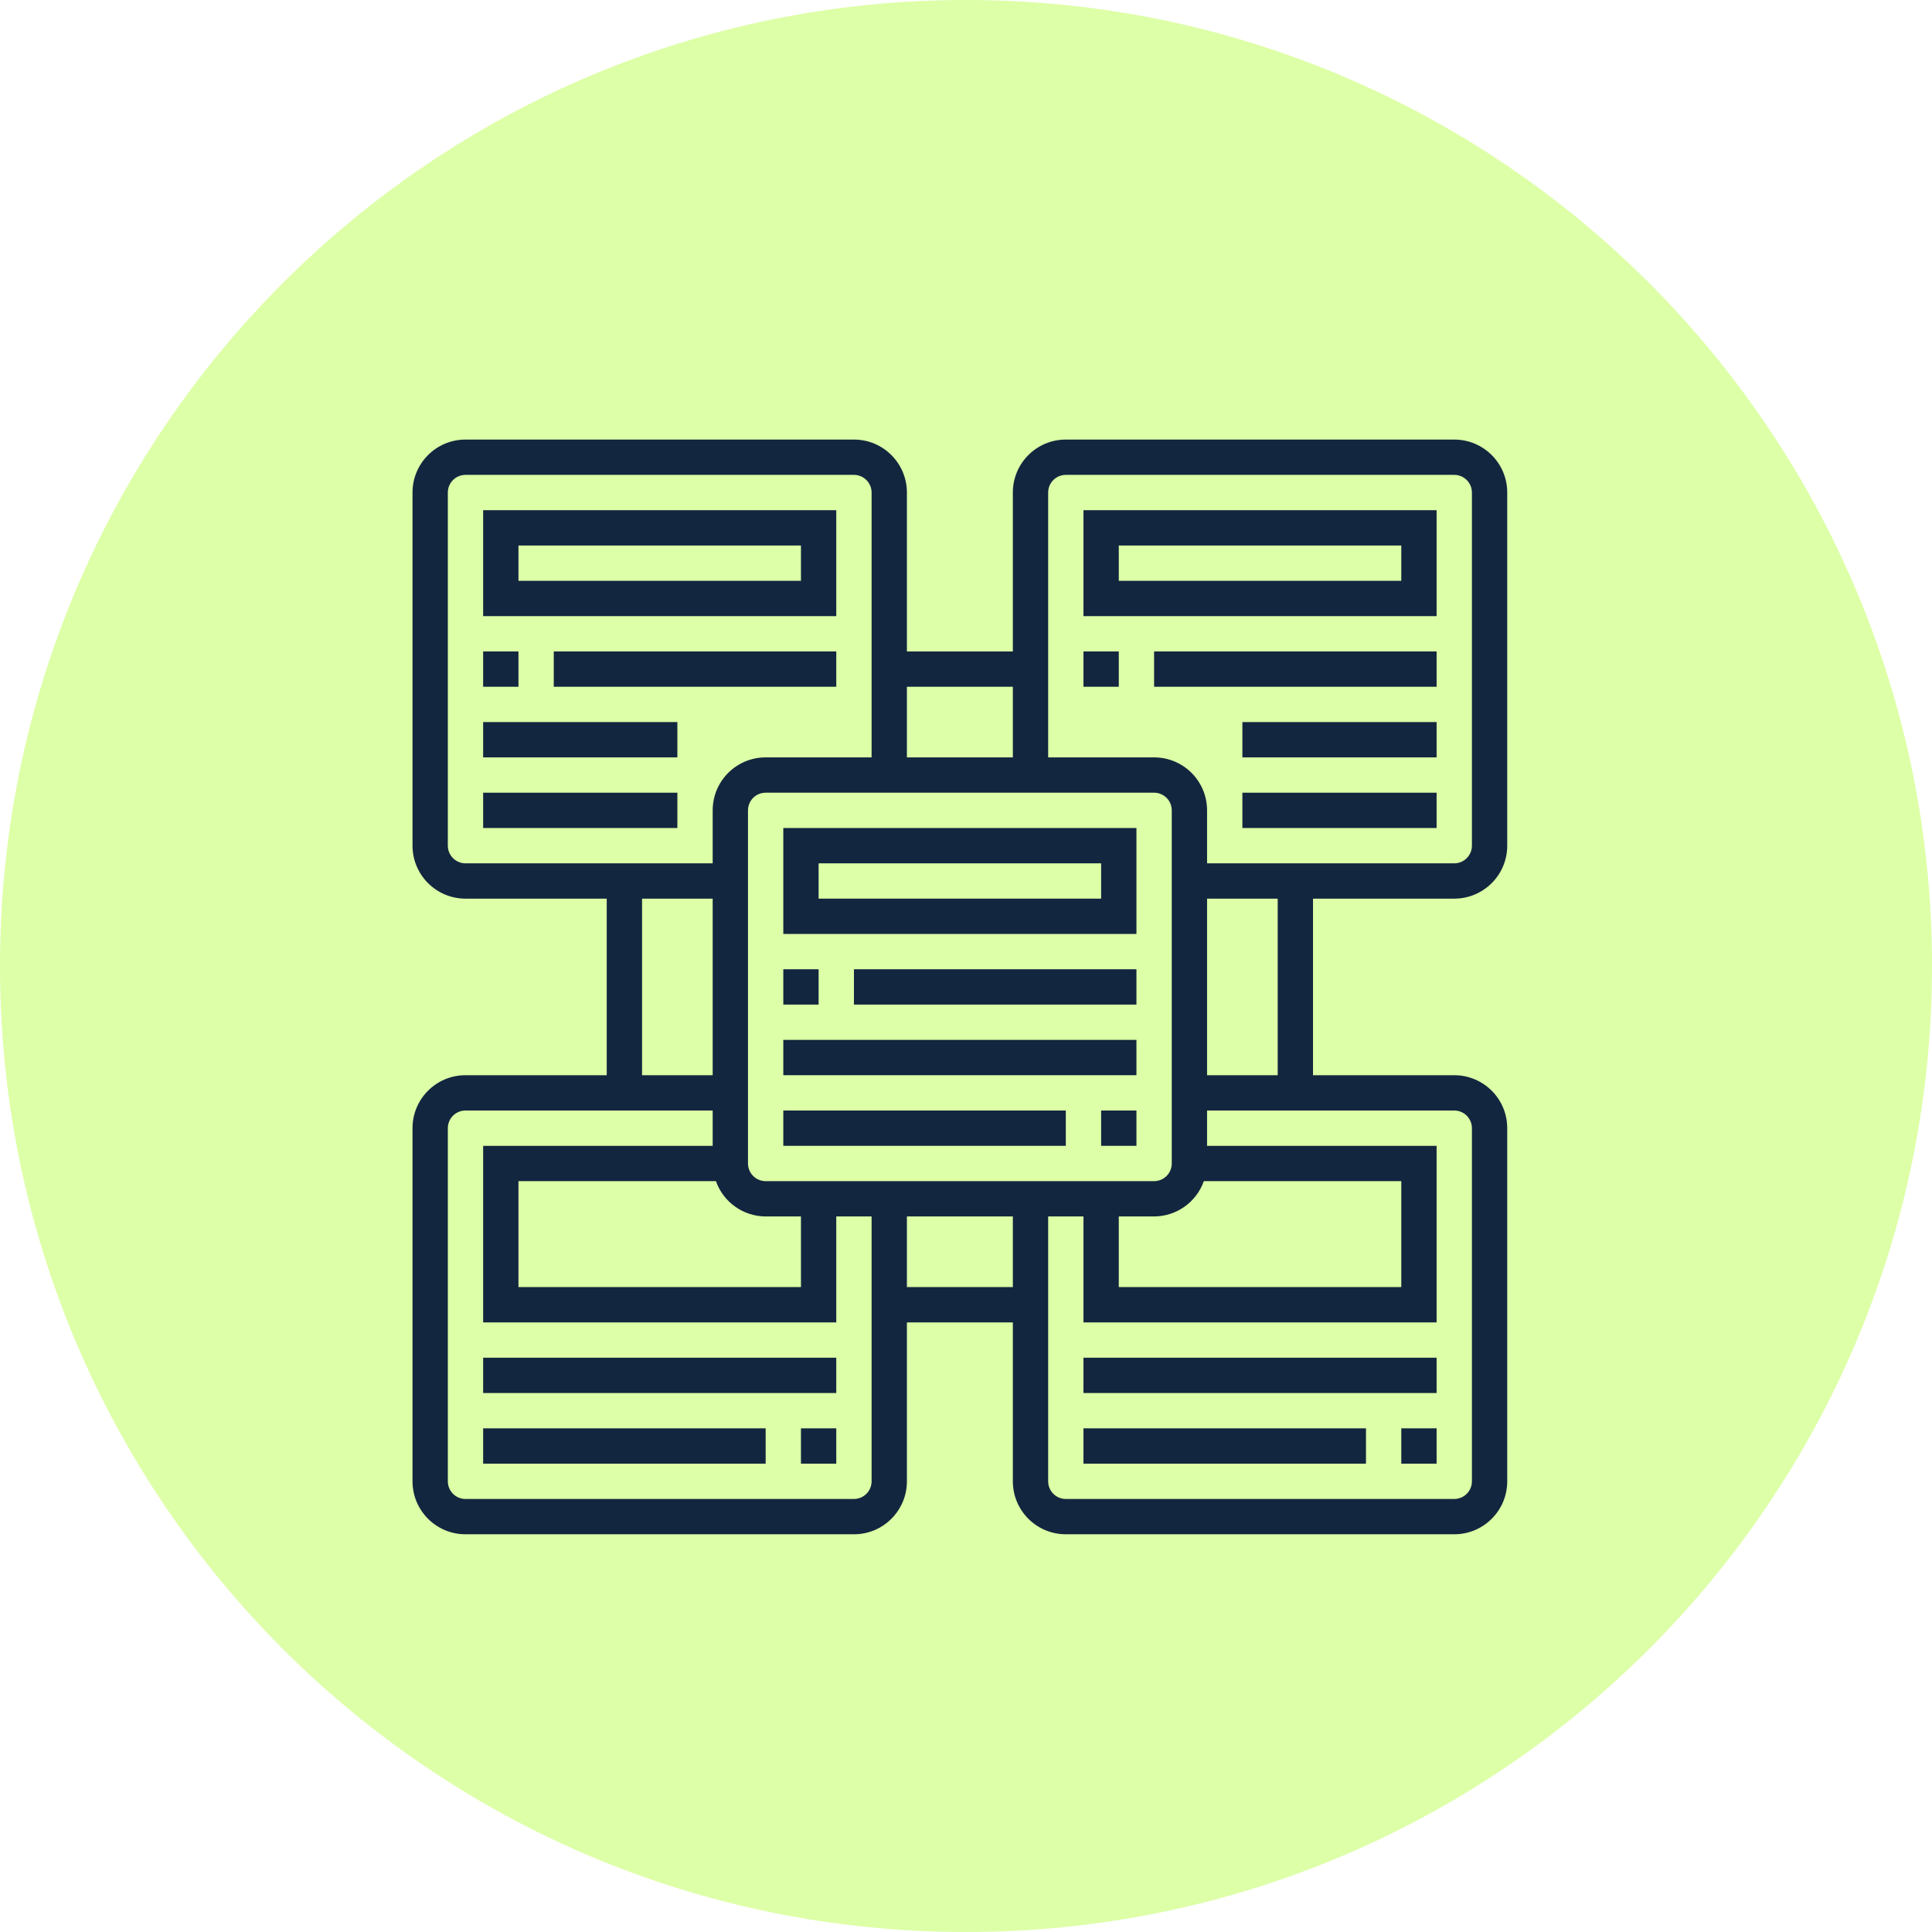
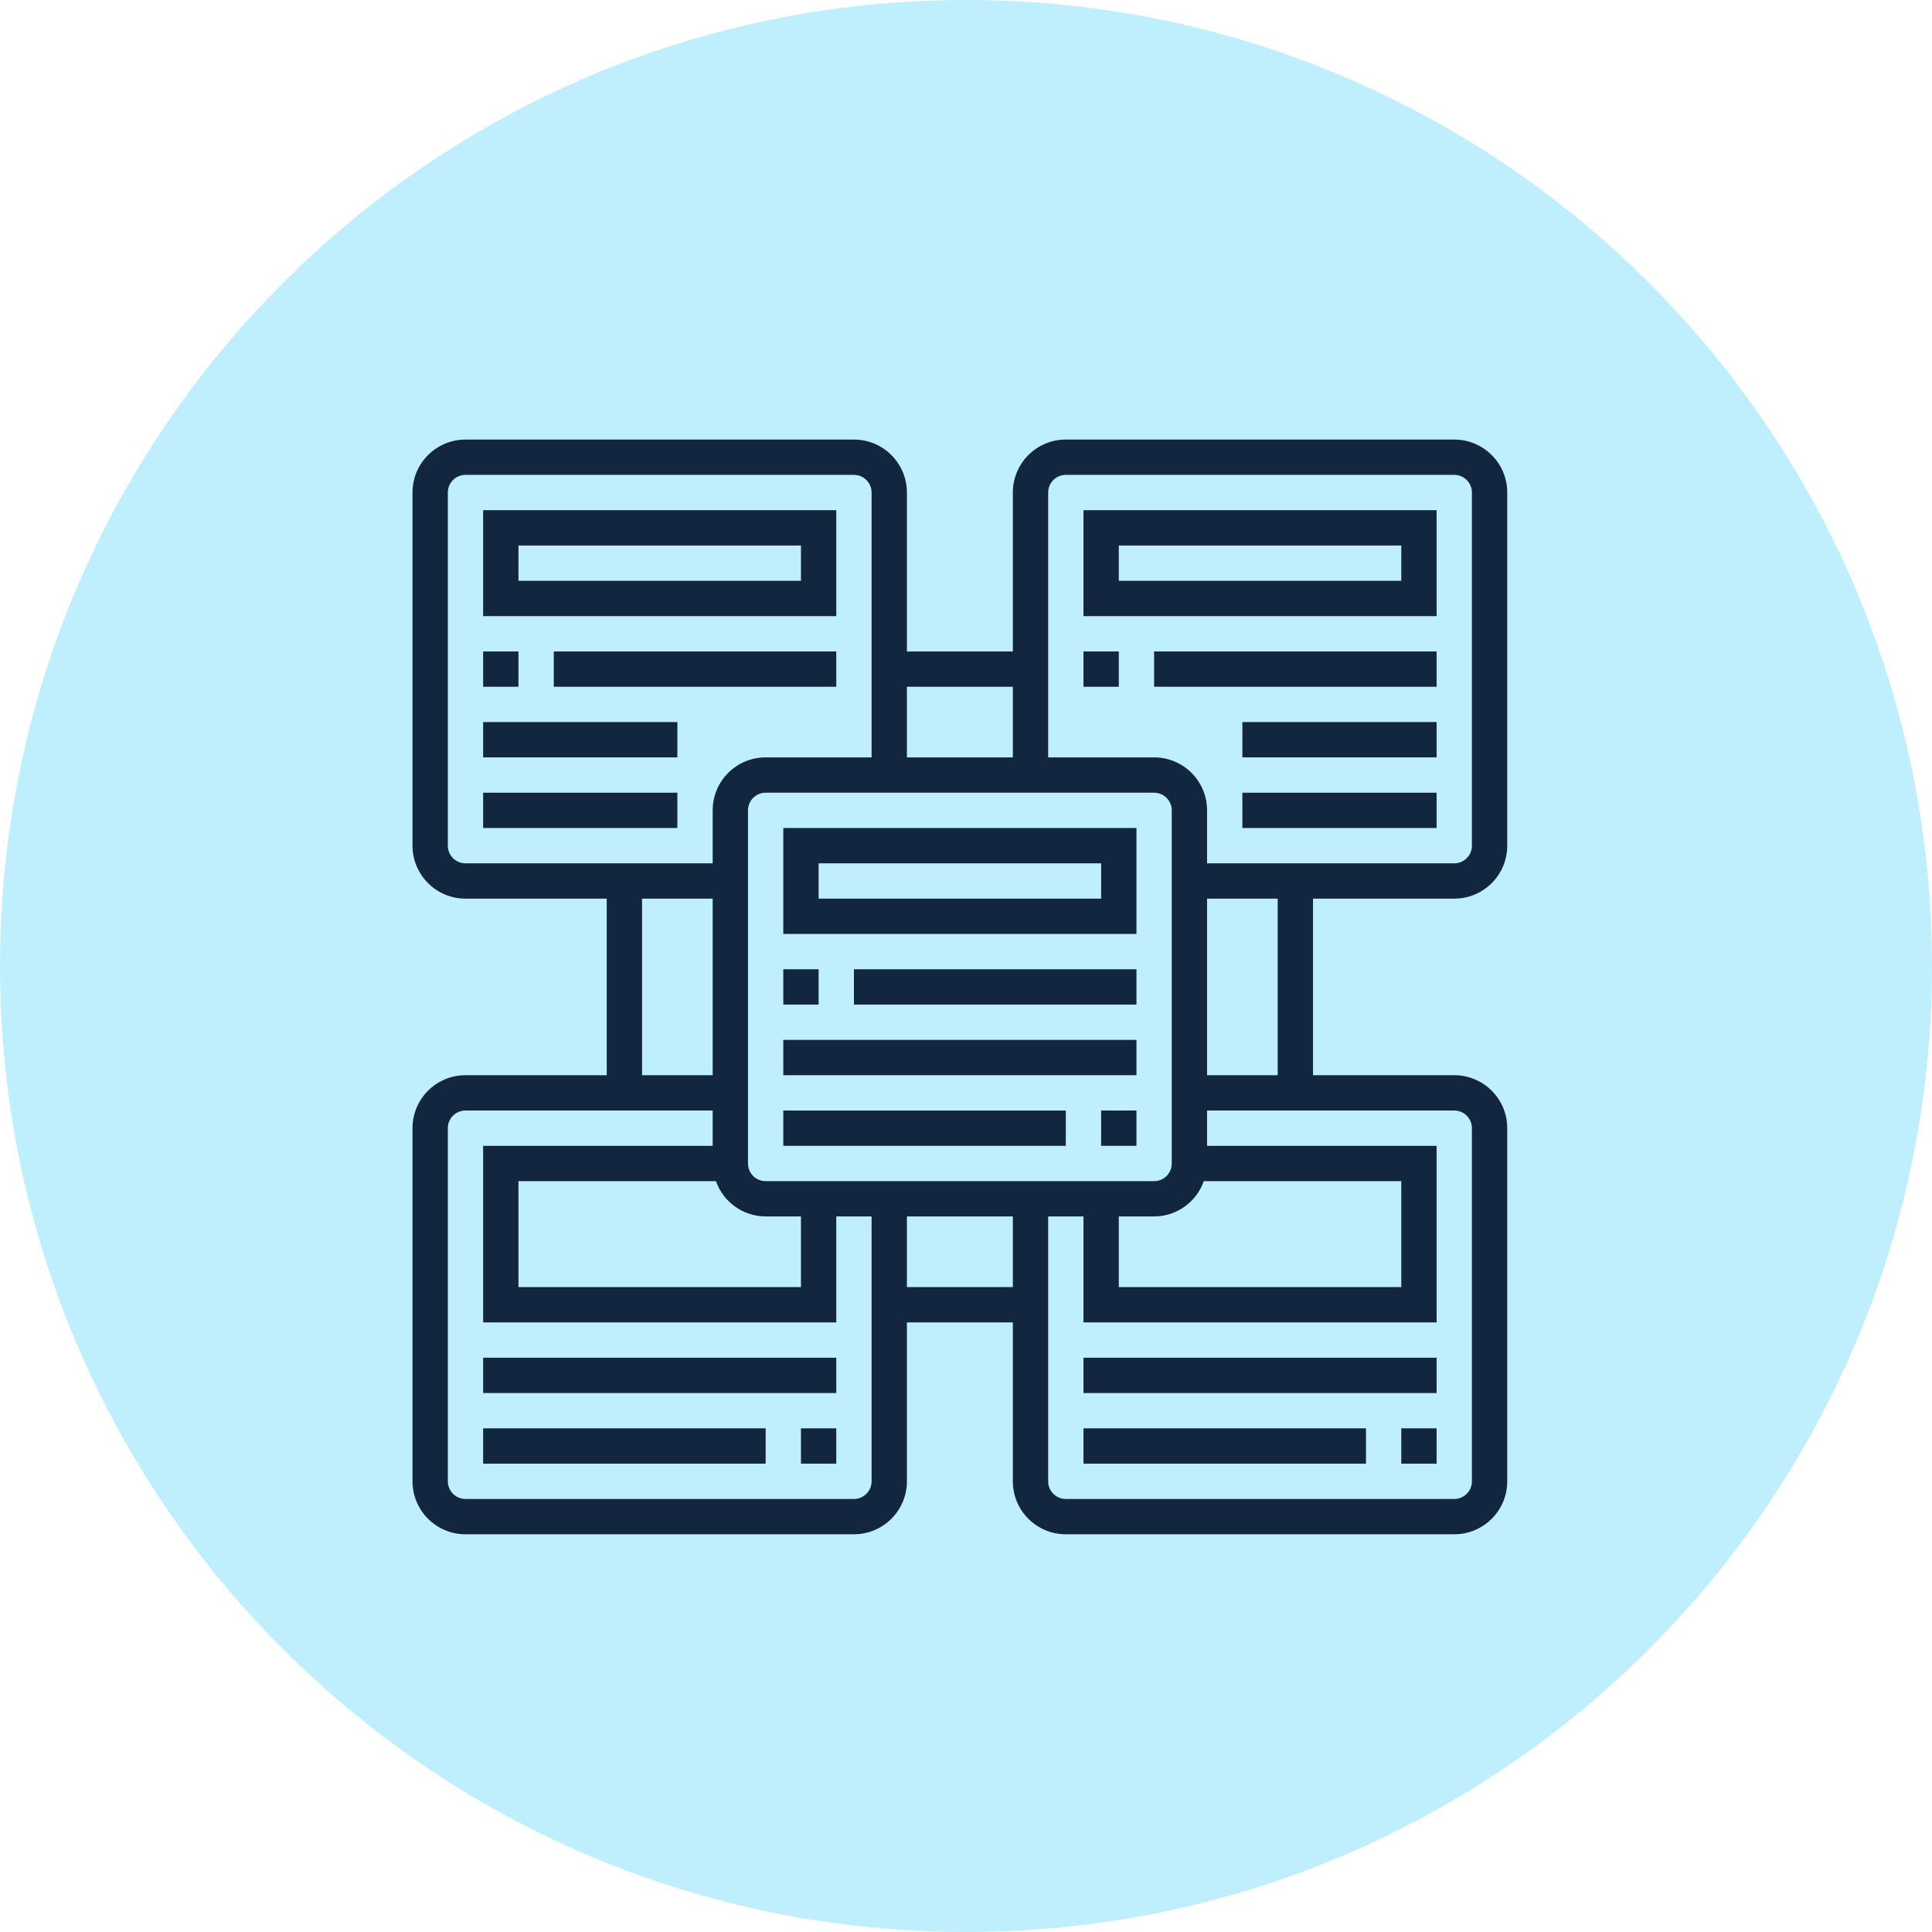
<svg xmlns="http://www.w3.org/2000/svg" width="109.42" height="109.42" viewBox="0 0 109.42 109.42">
-   <g id="Grupo_58421" data-name="Grupo 58421" transform="translate(-1084.637 -2893.105)">
-     <circle id="Elipse_4184" data-name="Elipse 4184" cx="54.71" cy="54.71" r="54.71" transform="translate(1084.637 2893.105)" fill="#ddffa7" />
-     <g id="storyboard_7_" data-name="storyboard (7)" transform="translate(1107 2917)">
+   <g id="Grupo_58565" data-name="Grupo 58565" transform="translate(-1084.637 -2965.409)">
+     <circle id="Elipse_4184" data-name="Elipse 4184" cx="54.71" cy="54.71" r="54.71" transform="translate(1084.637 2965.409)" fill="#bfeffc" />
+     <g id="storyboard_7_" data-name="storyboard (7)" transform="translate(1107 2989.304)">
      <path id="Trazado_103114" data-name="Trazado 103114" d="M22,29H42V23H22Zm2-4H40v2H24Z" fill="#12263f" />
      <path id="Trazado_103115" data-name="Trazado 103115" d="M22,31h2v2H22Z" fill="#12263f" />
      <path id="Trazado_103116" data-name="Trazado 103116" d="M26,31H42v2H26Z" fill="#12263f" />
      <path id="Trazado_103117" data-name="Trazado 103117" d="M22,35H42v2H22Z" fill="#12263f" />
      <path id="Trazado_103118" data-name="Trazado 103118" d="M40,39h2v2H40Z" fill="#12263f" />
      <path id="Trazado_103119" data-name="Trazado 103119" d="M22,39H38v2H22Z" fill="#12263f" />
      <path id="Trazado_103120" data-name="Trazado 103120" d="M25,5H5v6H25ZM23,9H7V7H23Z" fill="#12263f" />
      <path id="Trazado_103121" data-name="Trazado 103121" d="M5,13H7v2H5Z" fill="#12263f" />
      <path id="Trazado_103122" data-name="Trazado 103122" d="M9,13H25v2H9Z" fill="#12263f" />
      <path id="Trazado_103123" data-name="Trazado 103123" d="M5,17H16v2H5Z" fill="#12263f" />
      <path id="Trazado_103124" data-name="Trazado 103124" d="M5,21H16v2H5Z" fill="#12263f" />
      <path id="Trazado_103125" data-name="Trazado 103125" d="M5,53H25v2H5Z" fill="#12263f" />
      <path id="Trazado_103126" data-name="Trazado 103126" d="M23,57h2v2H23Z" fill="#12263f" />
      <path id="Trazado_103127" data-name="Trazado 103127" d="M5,57H21v2H5Z" fill="#12263f" />
      <path id="Trazado_103128" data-name="Trazado 103128" d="M60,27a3,3,0,0,0,3-3V4a3,3,0,0,0-3-3H38a3,3,0,0,0-3,3v9H29V4a3,3,0,0,0-3-3H4A3,3,0,0,0,1,4V24a3,3,0,0,0,3,3h8V37H4a3,3,0,0,0-3,3V60a3,3,0,0,0,3,3H26a3,3,0,0,0,3-3V51h6v9a3,3,0,0,0,3,3H60a3,3,0,0,0,3-3V40a3,3,0,0,0-3-3H52V27ZM38,3H60a1,1,0,0,1,1,1V24a1,1,0,0,1-1,1H46V22a3,3,0,0,0-3-3H37V4A1,1,0,0,1,38,3ZM21,43a1,1,0,0,1-1-1V22a1,1,0,0,1,1-1H43a1,1,0,0,1,1,1V42a1,1,0,0,1-1,1Zm-2.816,0A3,3,0,0,0,21,45h2v4H7V43ZM41,45h2a3,3,0,0,0,2.816-2H57v6H41ZM35,15v4H29V15ZM3,24V4A1,1,0,0,1,4,3H26a1,1,0,0,1,1,1V19H21a3,3,0,0,0-3,3v3H4A1,1,0,0,1,3,24Zm11,3h4V37H14ZM26,61H4a1,1,0,0,1-1-1V40a1,1,0,0,1,1-1H18v2H5V51H25V45h2V60A1,1,0,0,1,26,61Zm3-12V45h6v4Zm32-9V60a1,1,0,0,1-1,1H38a1,1,0,0,1-1-1V45h2v6H59V41H46V39H60A1,1,0,0,1,61,40ZM50,37H46V27h4Z" fill="#12263f" />
      <path id="Trazado_103129" data-name="Trazado 103129" d="M59,5H39v6H59ZM57,9H41V7H57Z" fill="#12263f" />
      <path id="Trazado_103130" data-name="Trazado 103130" d="M39,13h2v2H39Z" fill="#12263f" />
      <path id="Trazado_103131" data-name="Trazado 103131" d="M43,13H59v2H43Z" fill="#12263f" />
      <path id="Trazado_103132" data-name="Trazado 103132" d="M48,17H59v2H48Z" fill="#12263f" />
      <path id="Trazado_103133" data-name="Trazado 103133" d="M48,21H59v2H48Z" fill="#12263f" />
      <path id="Trazado_103134" data-name="Trazado 103134" d="M39,53H59v2H39Z" fill="#12263f" />
      <path id="Trazado_103135" data-name="Trazado 103135" d="M57,57h2v2H57Z" fill="#12263f" />
      <path id="Trazado_103136" data-name="Trazado 103136" d="M39,57H55v2H39Z" fill="#12263f" />
    </g>
  </g>
</svg>
